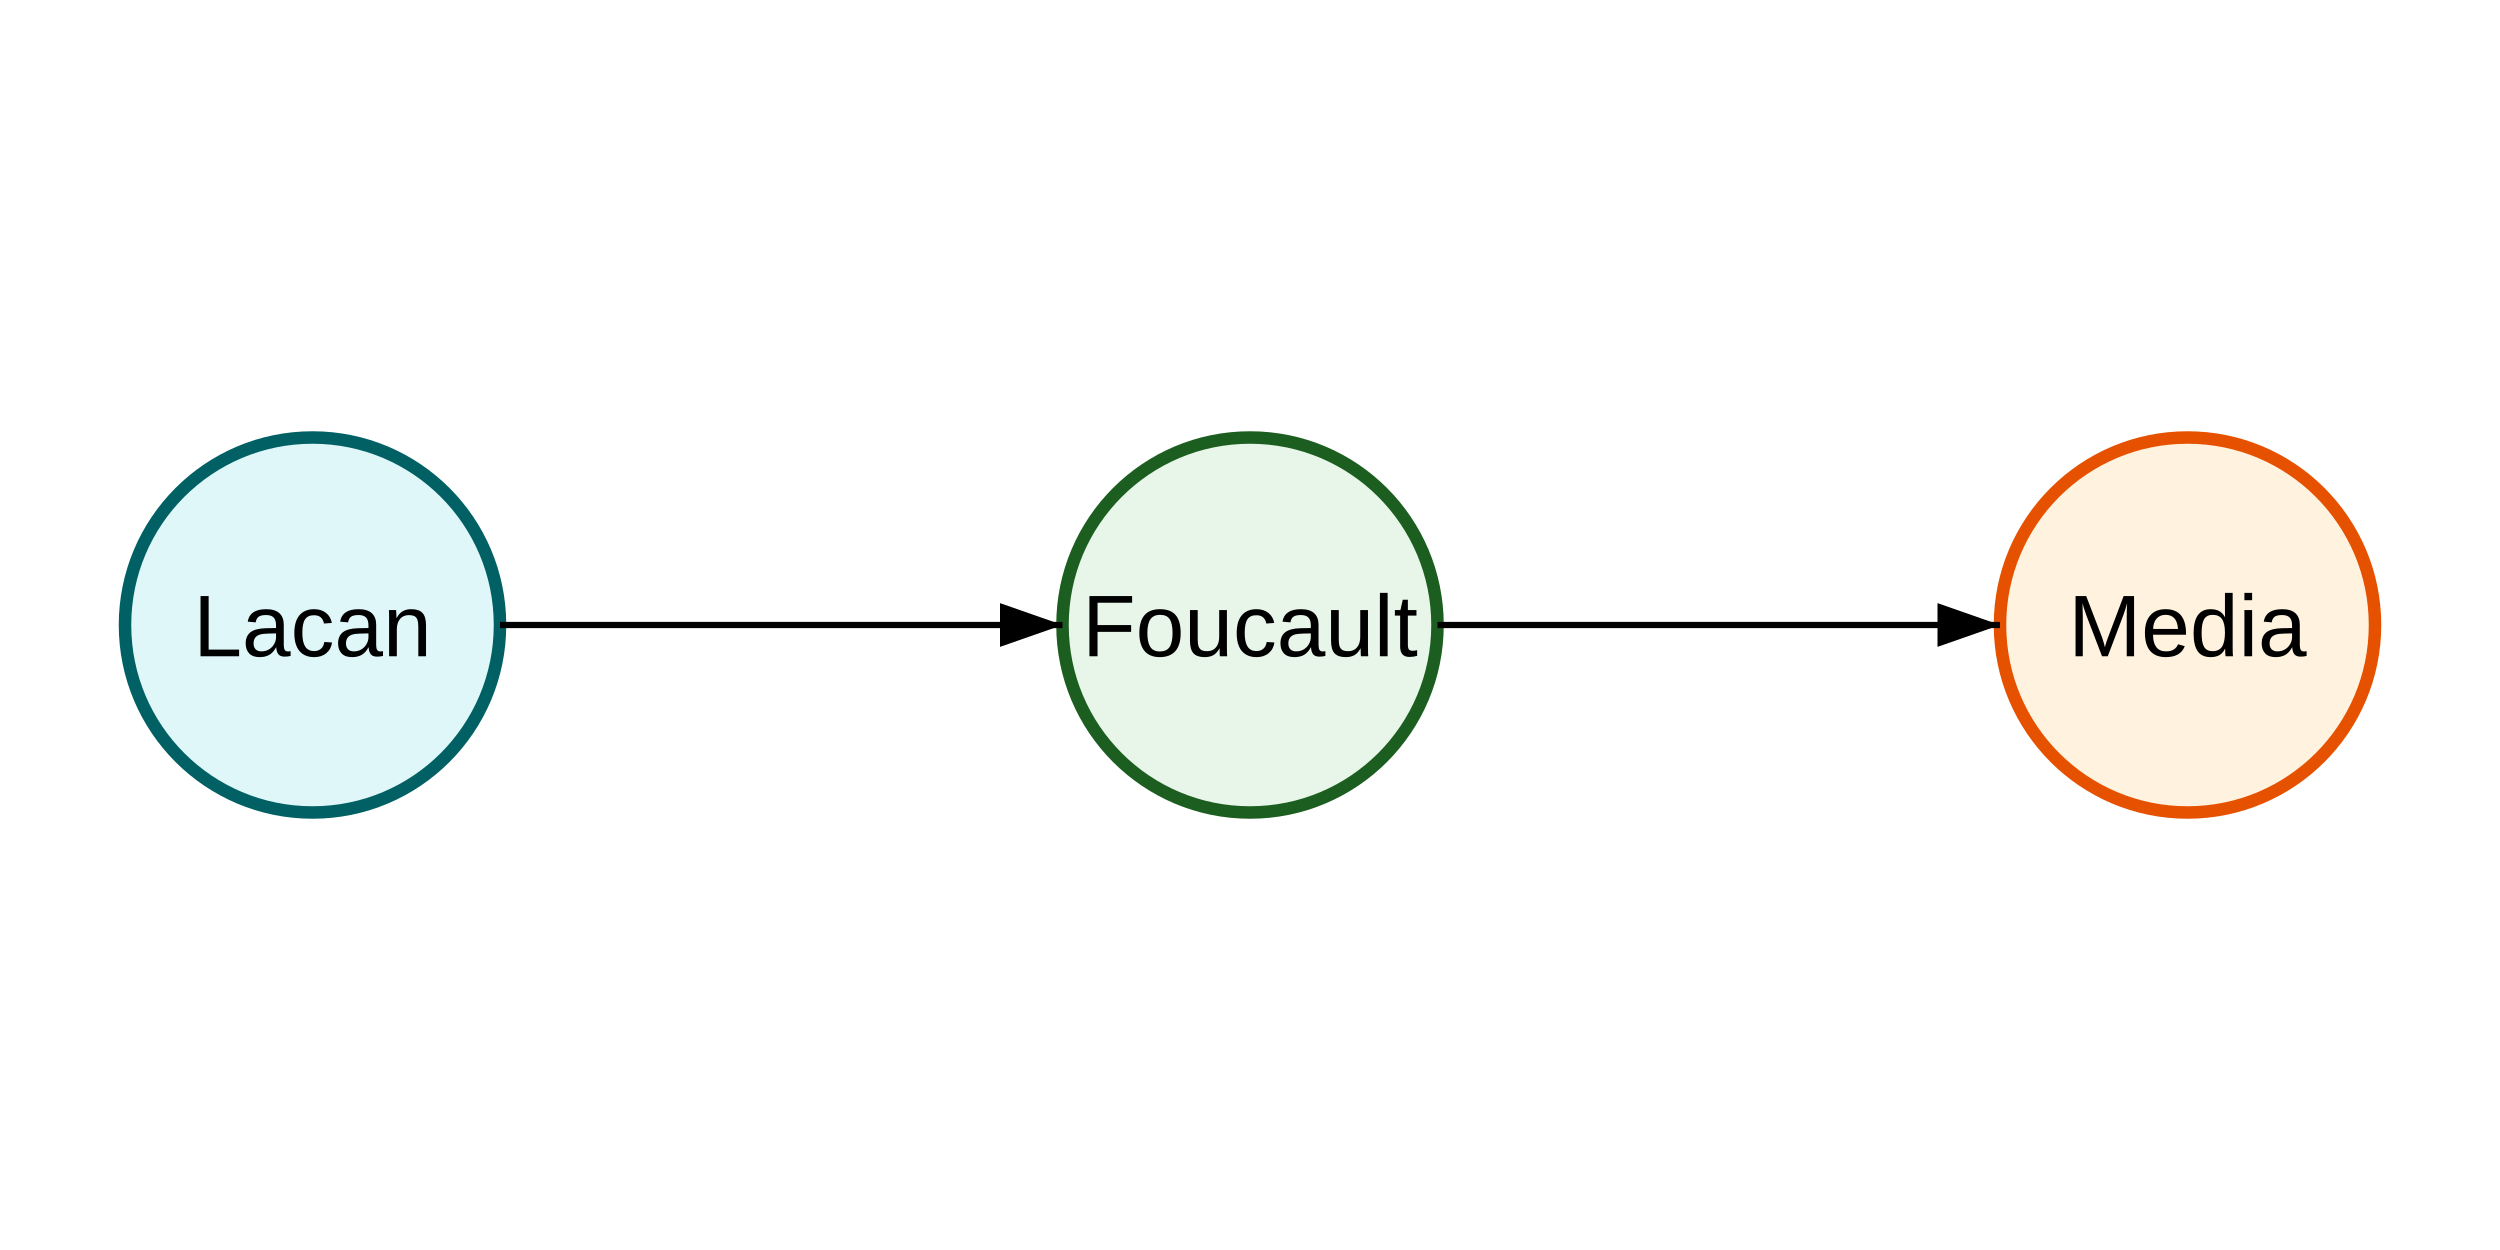
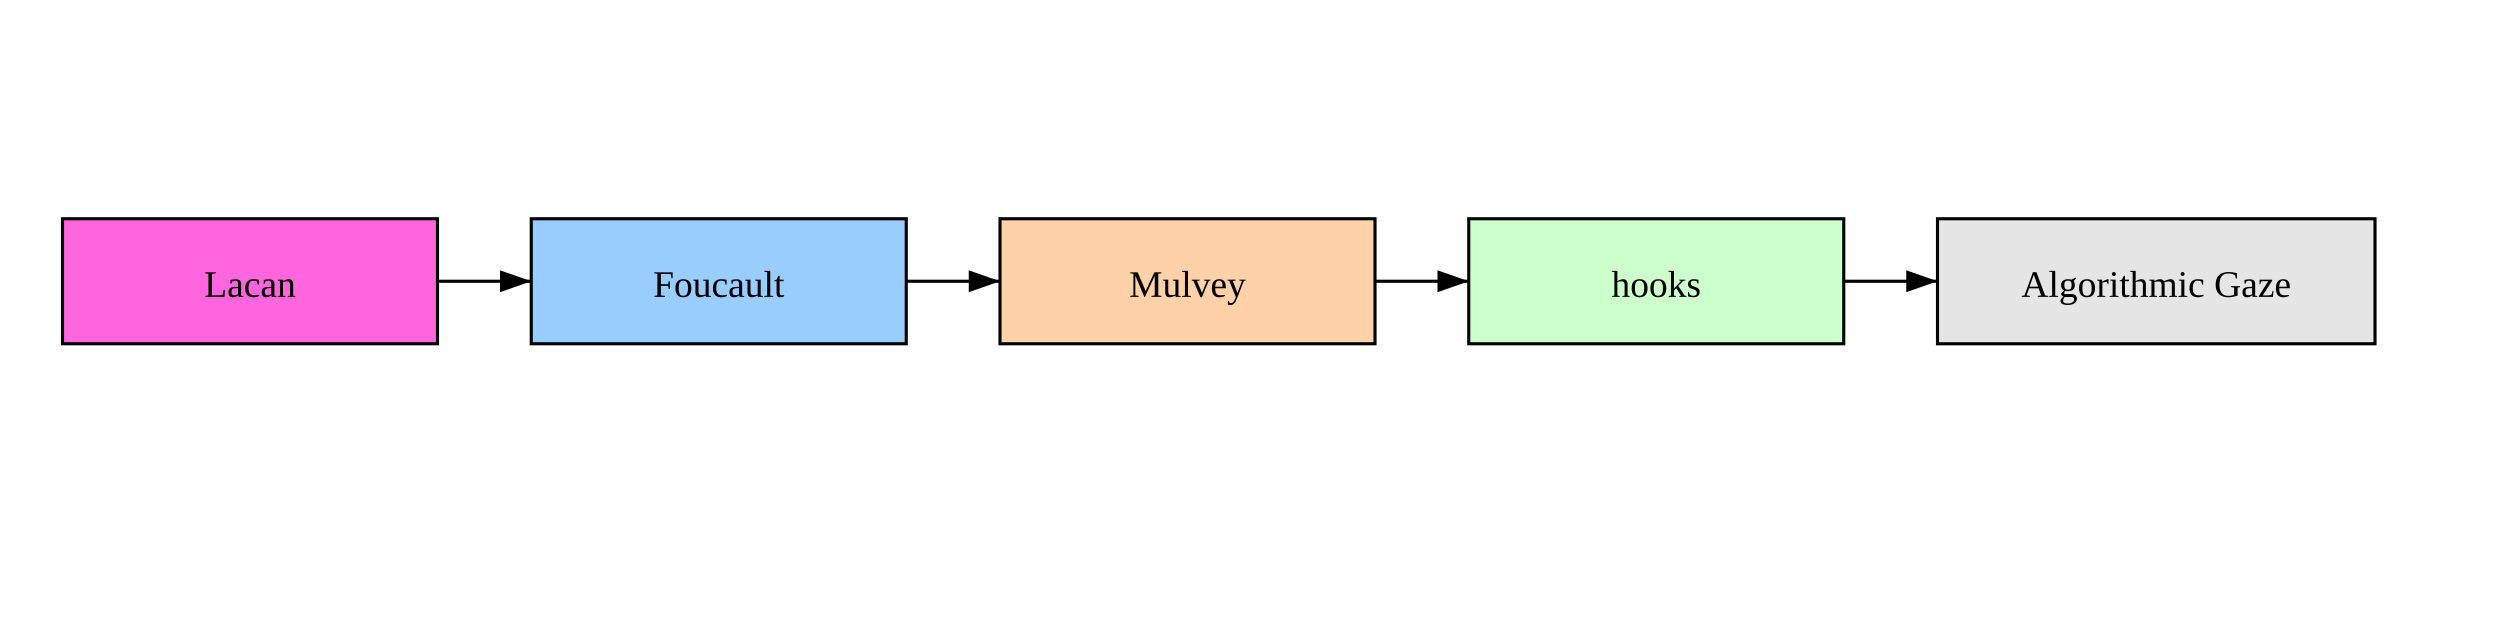
- <svg xmlns="http://www.w3.org/2000/svg" viewBox="0 0 400 200">
+ <svg xmlns="http://www.w3.org/2000/svg" width="800" height="200" viewBox="0 0 800 200">
  <defs>
    <marker id="arrow" markerWidth="10" markerHeight="7" refX="10" refY="3.5" orient="auto">
      <polygon points="0 0, 10 3.5, 0 7" fill="#000" />
    </marker>
  </defs>
-   <style>
-     text { font-family: Arial, sans-serif; font-size: 14px; }
-     circle { stroke-width: 2; }
-   </style>
-   <circle cx="50" cy="100" r="30" fill="#e0f7fa" stroke="#006064" />
-   <text x="50" y="105" text-anchor="middle">Lacan</text>
-   <circle cx="200" cy="100" r="30" fill="#e8f5e9" stroke="#1b5e20" />
-   <text x="200" y="105" text-anchor="middle">Foucault</text>
-   <circle cx="350" cy="100" r="30" fill="#fff3e0" stroke="#e65100" />
-   <text x="350" y="105" text-anchor="middle">Media</text>
-   <line x1="80" y1="100" x2="170" y2="100" stroke="#000" marker-end="url(#arrow)" />
-   <line x1="230" y1="100" x2="320" y2="100" stroke="#000" marker-end="url(#arrow)" />
+   <rect x="20" y="70" width="120" height="40" fill="#f6d" stroke="#000" />
+   <text x="80" y="95" text-anchor="middle" font-size="12">Lacan</text>
+   <rect x="170" y="70" width="120" height="40" fill="#9cf" stroke="#000" />
+   <text x="230" y="95" text-anchor="middle" font-size="12">Foucault</text>
+   <rect x="320" y="70" width="120" height="40" fill="#ffd1a9" stroke="#000" />
+   <text x="380" y="95" text-anchor="middle" font-size="12">Mulvey</text>
+   <rect x="470" y="70" width="120" height="40" fill="#cfc" stroke="#000" />
+   <text x="530" y="95" text-anchor="middle" font-size="12">hooks</text>
+   <rect x="620" y="70" width="140" height="40" fill="#e5e5e5" stroke="#000" />
+   <text x="690" y="95" text-anchor="middle" font-size="12">Algorithmic Gaze</text>
+   <line x1="140" y1="90" x2="170" y2="90" stroke="#000" marker-end="url(#arrow)" />
+   <line x1="290" y1="90" x2="320" y2="90" stroke="#000" marker-end="url(#arrow)" />
+   <line x1="440" y1="90" x2="470" y2="90" stroke="#000" marker-end="url(#arrow)" />
+   <line x1="590" y1="90" x2="620" y2="90" stroke="#000" marker-end="url(#arrow)" />
</svg>
